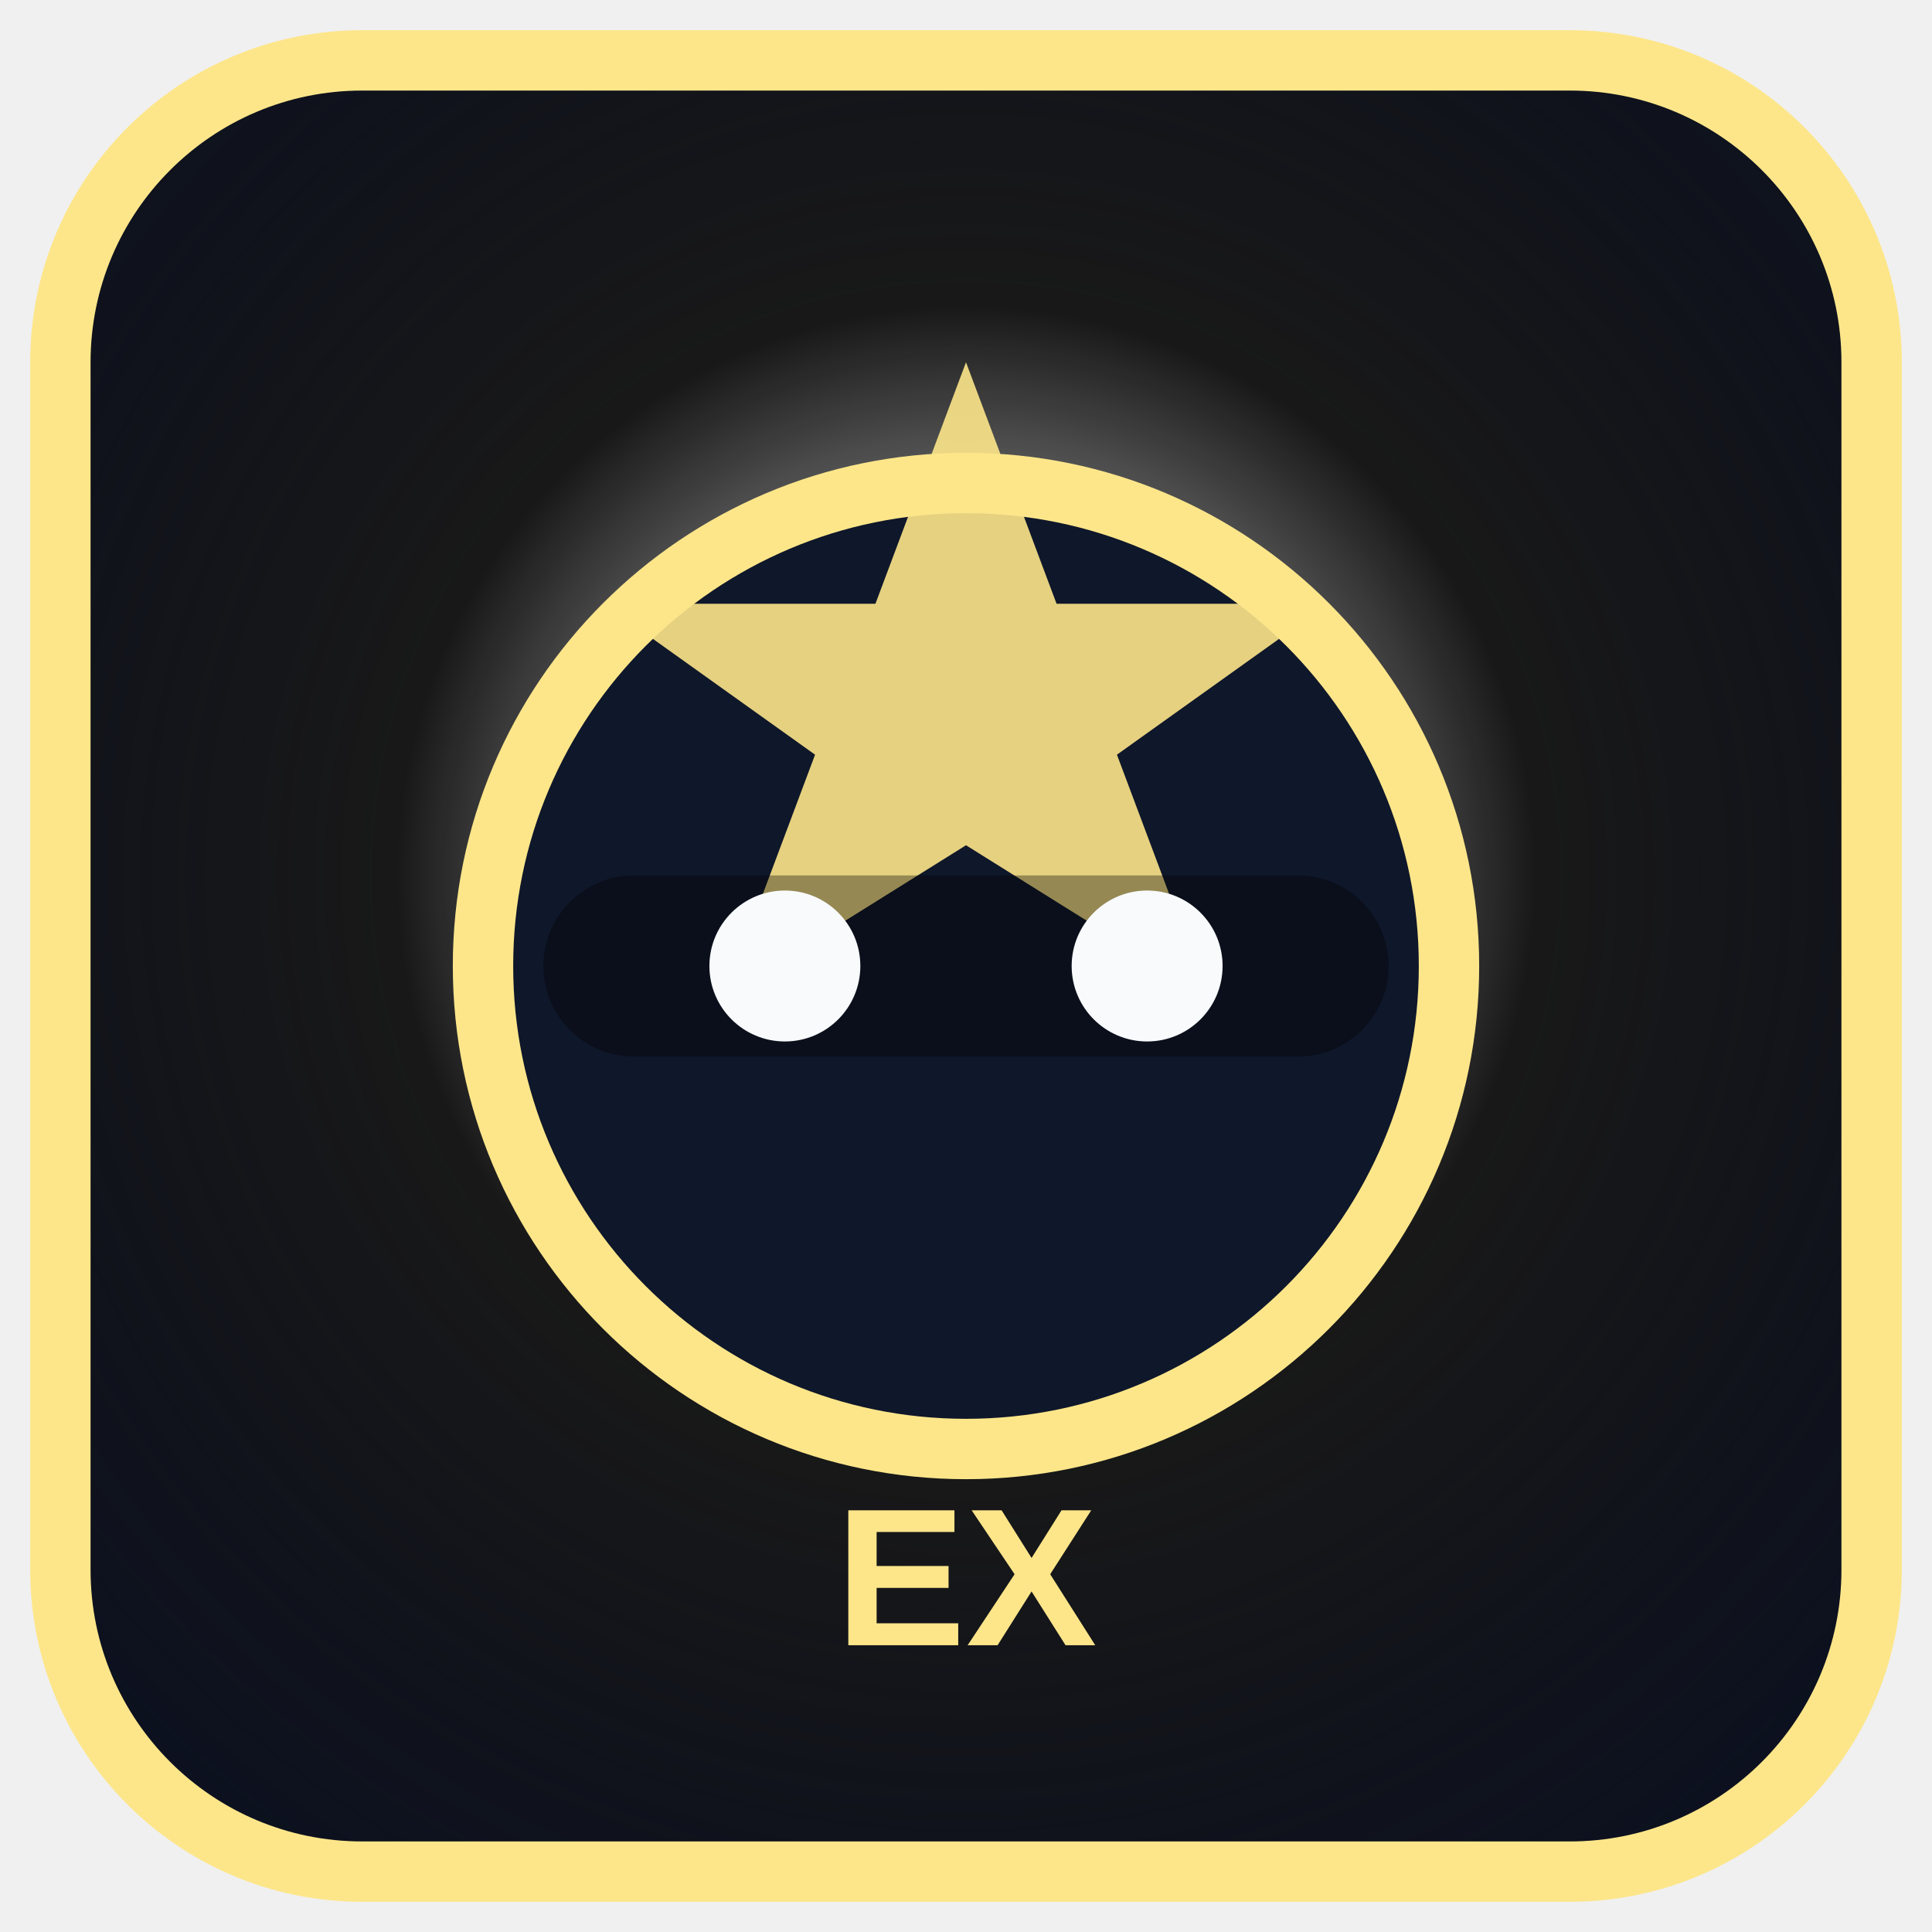
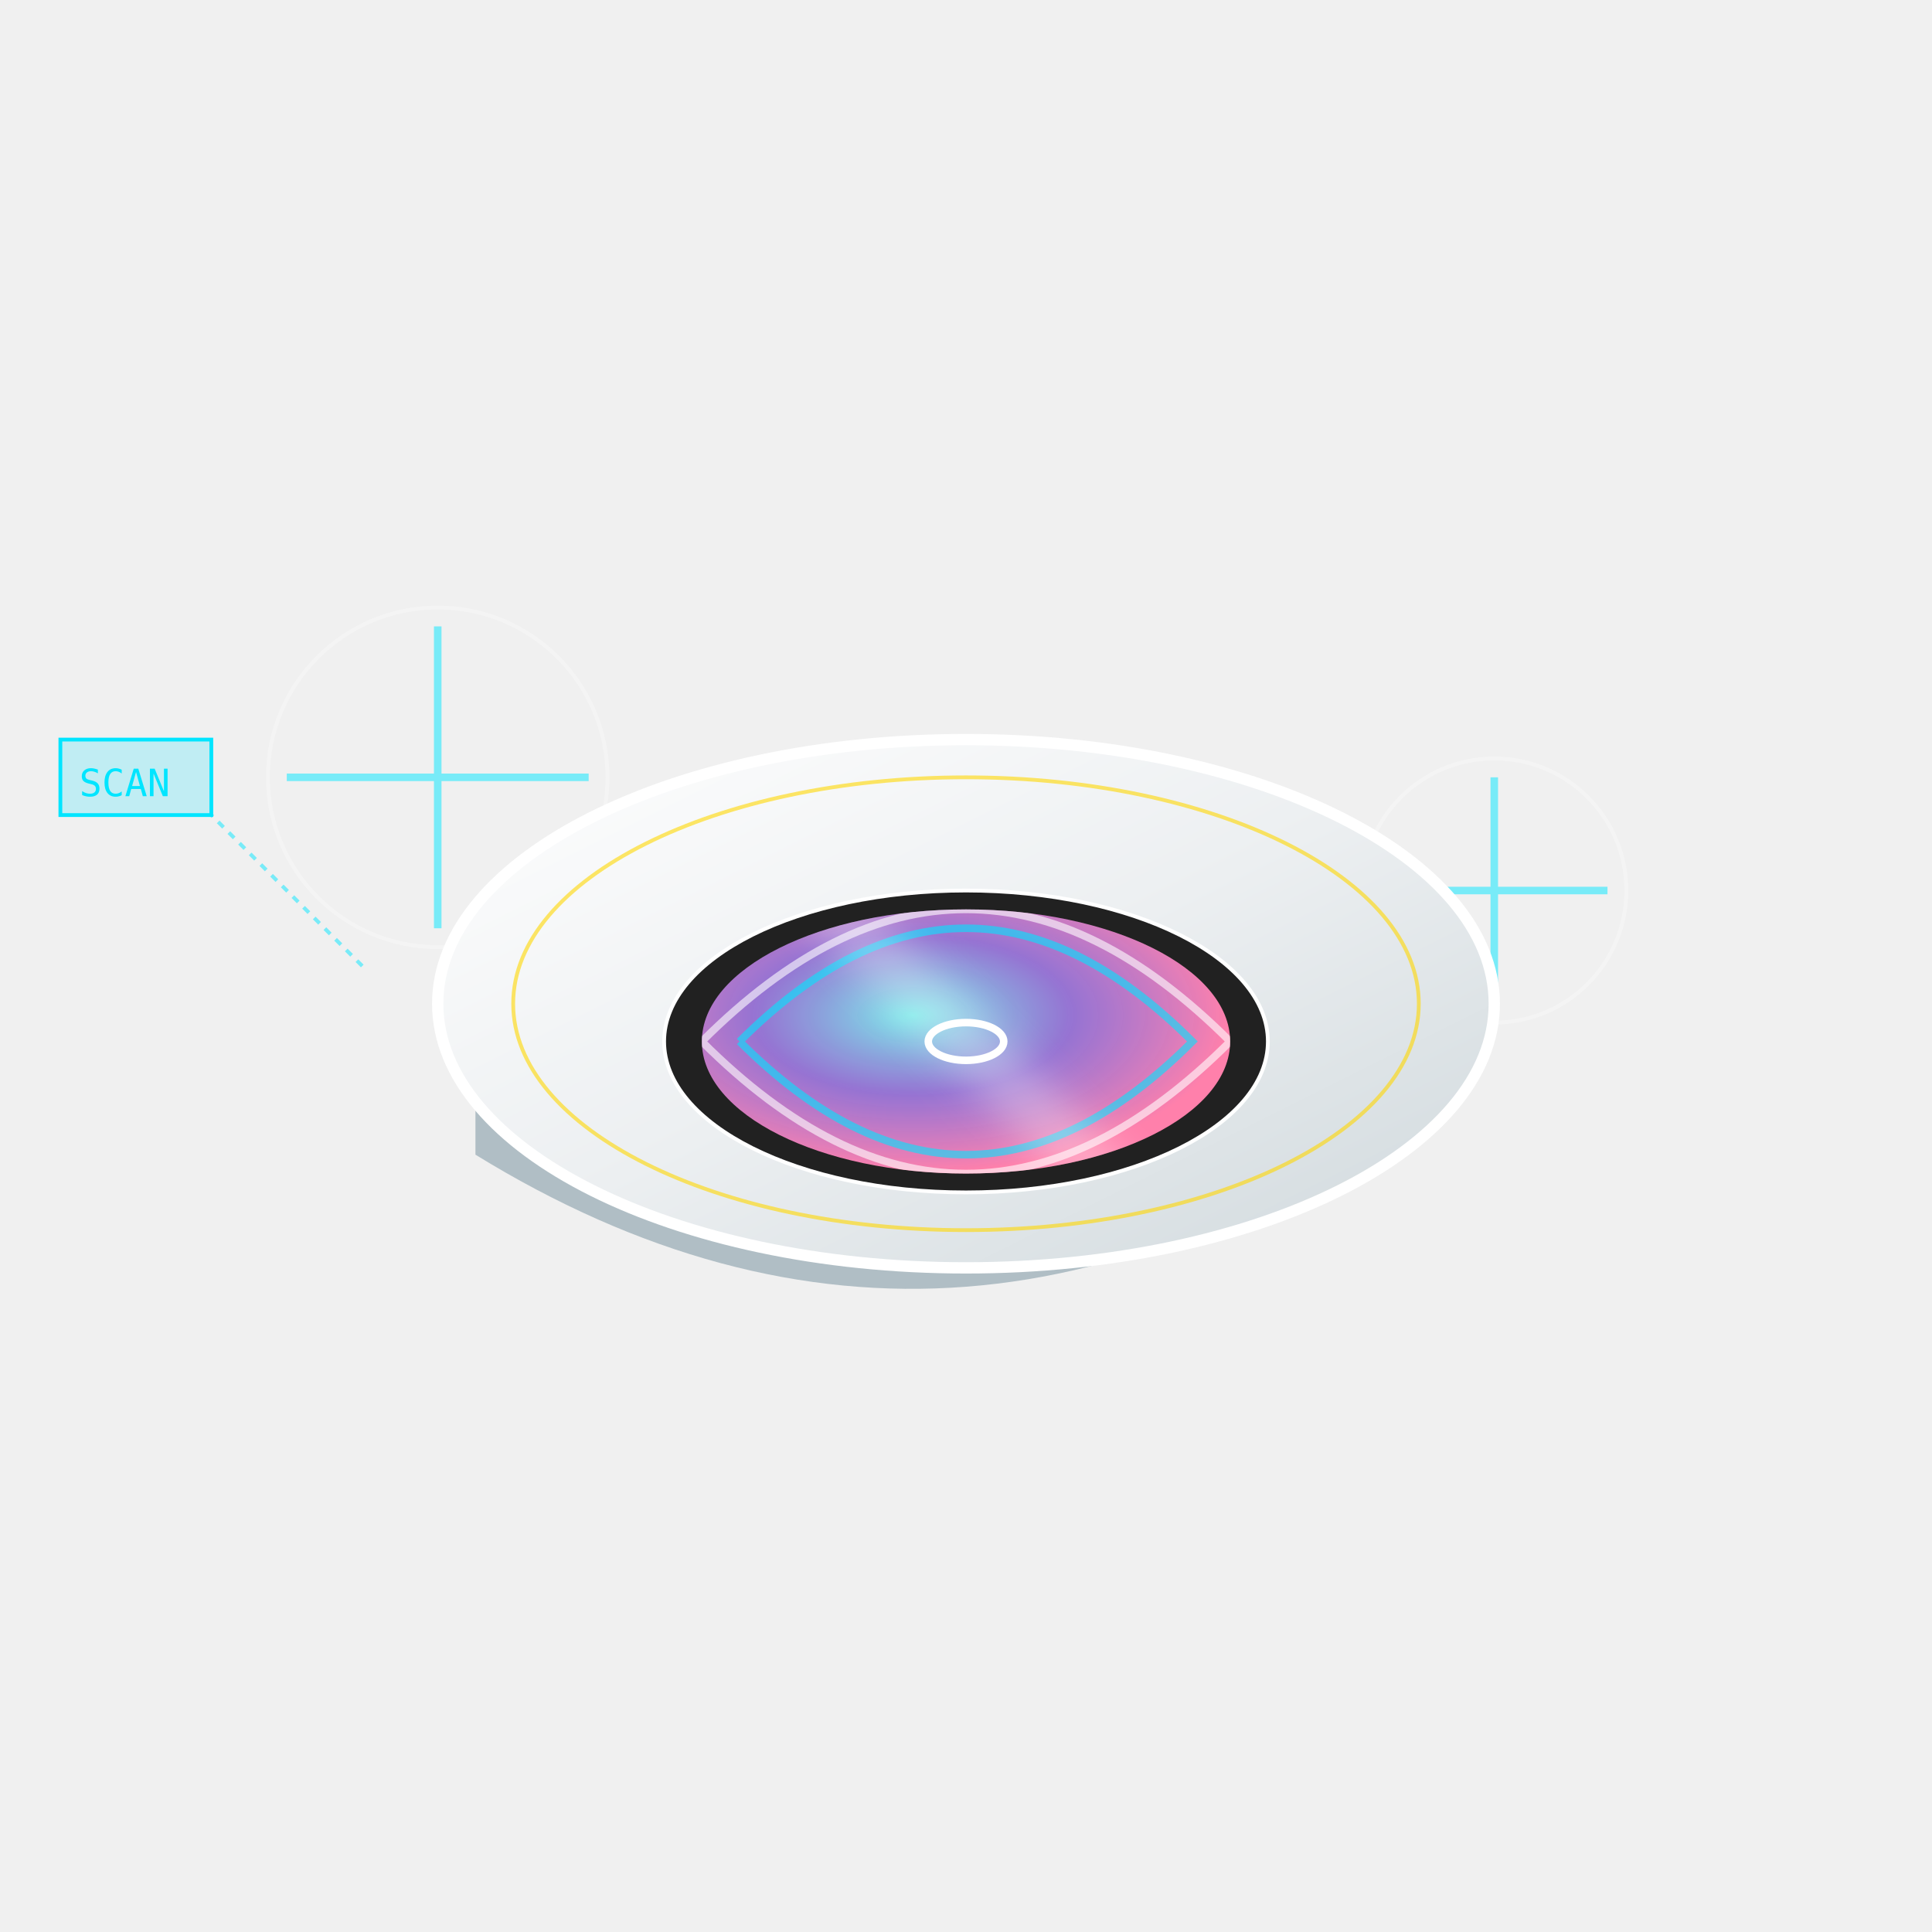
- <svg xmlns="http://www.w3.org/2000/svg" viewBox="0 0 128 128" role="img" aria-label="  exceptional">
+ <svg xmlns="http://www.w3.org/2000/svg" viewBox="0 0 512 512">
  <defs>
-     <radialGradient id="eg" cx="50%" cy="45%" r="70%">
-       <stop offset="0%" stop-color="#ffffff" stop-opacity="0.95" />
-       <stop offset="45%" stop-color="" stop-opacity="0.9" />
-       <stop offset="100%" stop-color="#0B1020" stop-opacity="1" />
+     <linearGradient id="body-white" x1="0%" y1="0%" x2="100%" y2="100%">
+       <stop offset="0%" stop-color="#ffffff" />
+       <stop offset="50%" stop-color="#eceff1" />
+       <stop offset="100%" stop-color="#cfd8dc" />
+     </linearGradient>
+     <radialGradient id="lens-rainbow" cx="40%" cy="40%" r="60%">
+       <stop offset="0%" stop-color="#84ffff" stop-opacity="0.9" />
+       <stop offset="50%" stop-color="#b388ff" stop-opacity="0.8" />
+       <stop offset="100%" stop-color="#ff80ab" stop-opacity="1" />
    </radialGradient>
+     <linearGradient id="holo-ring" x1="0%" y1="0%" x2="100%" y2="0%">
+       <stop offset="0%" stop-color="#00e5ff" stop-opacity="0" />
+       <stop offset="50%" stop-color="#00e5ff" stop-opacity="1" />
+       <stop offset="100%" stop-color="#00e5ff" stop-opacity="0" />
+     </linearGradient>
  </defs>
-   <rect x="4" y="4" width="120" height="120" rx="20" fill="url(#eg)" stroke="#FDE68A" stroke-width="4" />
-   <circle cx="64" cy="64" r="32" fill="#0F172A" stroke="#FDE68A" stroke-width="4" />
-   <path d="M64 24 L70 40 L88 40 L74 50 L80 66 L64 56 L48 66 L54 50 L40 40 L58 40 Z" fill="#FDE68A" opacity="0.9" />
-   <rect x="36" y="58" width="56" height="12" rx="6" fill="" opacity="0.35" />
-   <circle cx="52" cy="64" r="5" fill="#F8FAFC" />
-   <circle cx="76" cy="64" r="5" fill="#F8FAFC" />
-   <text x="64" y="109" font-family="Segoe UI, Arial, sans-serif" font-size="13" text-anchor="middle" fill="#FDE68A" font-weight="700"> EX</text>
+   <g transform="translate(256, 256)">
+     <animateTransform attributeName="transform" type="translate" values="0,-5; 5,0; 0,5; -5,0; 0,-5" dur="6s" repeatCount="indefinite" additive="sum" />
+     <g transform="translate(-140, -50)">
+       <circle cx="0" cy="0" r="45" fill="none" stroke="#fff" stroke-width="1" opacity="0.3" />
+       <path d="M-40,0 L40,0 M0,-40 L0,40" stroke="#00e5ff" stroke-width="2" opacity="0.5">
+         <animateTransform attributeName="transform" type="rotate" from="0 0 0" to="360 0 0" dur="0.2s" repeatCount="indefinite" />
+       </path>
+     </g>
+     <g transform="translate(140, -20)">
+       <circle cx="0" cy="0" r="35" fill="none" stroke="#fff" stroke-width="1" opacity="0.3" />
+       <path d="M-30,0 L30,0 M0,-30 L0,30" stroke="#00e5ff" stroke-width="2" opacity="0.5">
+         <animateTransform attributeName="transform" type="rotate" from="360 0 0" to="0 0 0" dur="0.2s" repeatCount="indefinite" />
+       </path>
+     </g>
+     <path d="M-130,20 Q0,100 130,10 L130,30 Q0,130 -130,50 Z" fill="#b0bec5" />
+     <ellipse cx="0" cy="10" rx="140" ry="70" fill="url(#body-white)" stroke="#fff" stroke-width="3" />
+     <ellipse cx="0" cy="10" rx="120" ry="60" fill="none" stroke="#ffd700" stroke-width="1" opacity="0.6" />
+     <ellipse cx="0" cy="20" rx="80" ry="40" fill="#212121" stroke="#fff" stroke-width="1" />
+     <g>
+       <clipPath id="omni-clip">
+         <ellipse cx="0" cy="20" rx="70" ry="35" />
+       </clipPath>
+       <ellipse cx="0" cy="20" rx="70" ry="35" fill="url(#lens-rainbow)" clip-path="url(#omni-clip)" />
+       <g clip-path="url(#omni-clip)" opacity="0.6">
+         <path d="M-70,20 Q0,-50 70,20 Q0,90 -70,20" fill="none" stroke="#fff" stroke-width="2">
+           <animateTransform attributeName="transform" type="rotate" from="0 0 20" to="360 0 20" dur="8s" repeatCount="indefinite" />
+         </path>
+         <path d="M-60,20 Q0,-40 60,20 Q0,80 -60,20" fill="none" stroke="#00e5ff" stroke-width="2">
+           <animateTransform attributeName="transform" type="rotate" from="360 0 20" to="0 0 20" dur="8s" repeatCount="indefinite" />
+         </path>
+       </g>
+       <ellipse cx="0" cy="20" rx="10" ry="5" fill="none" stroke="#fff" stroke-width="2" clip-path="url(#omni-clip)">
+         <animate attributeName="rx" values="10; 70; 10" dur="2s" repeatCount="indefinite" />
+         <animate attributeName="ry" values="5; 35; 5" dur="2s" repeatCount="indefinite" />
+         <animate attributeName="opacity" values="1; 0; 1" dur="2s" repeatCount="indefinite" />
+       </ellipse>
+       <path d="M-100,-80 L100,120" stroke="#fff" stroke-width="15" opacity="0.3" filter="blur(5px)" clip-path="url(#omni-clip)">
+         <animate attributeName="opacity" values="0; 0.5; 0" dur="3s" repeatCount="indefinite" />
+         <animateTransform attributeName="transform" type="translate" values="-50,0; 50,0; -50,0" dur="3s" repeatCount="indefinite" />
+       </path>
+     </g>
+     <path d="M-160,0 L-200,-40" stroke="#00e5ff" stroke-width="1" stroke-dasharray="2,2" opacity="0.5" />
+     <rect x="-240" y="-60" width="40" height="20" fill="#00e5ff" fill-opacity="0.2" stroke="#00e5ff" stroke-width="1" />
+     <text x="-235" y="-45" font-family="monospace" font-size="10" fill="#00e5ff">SCAN</text>
+   </g>
</svg>
